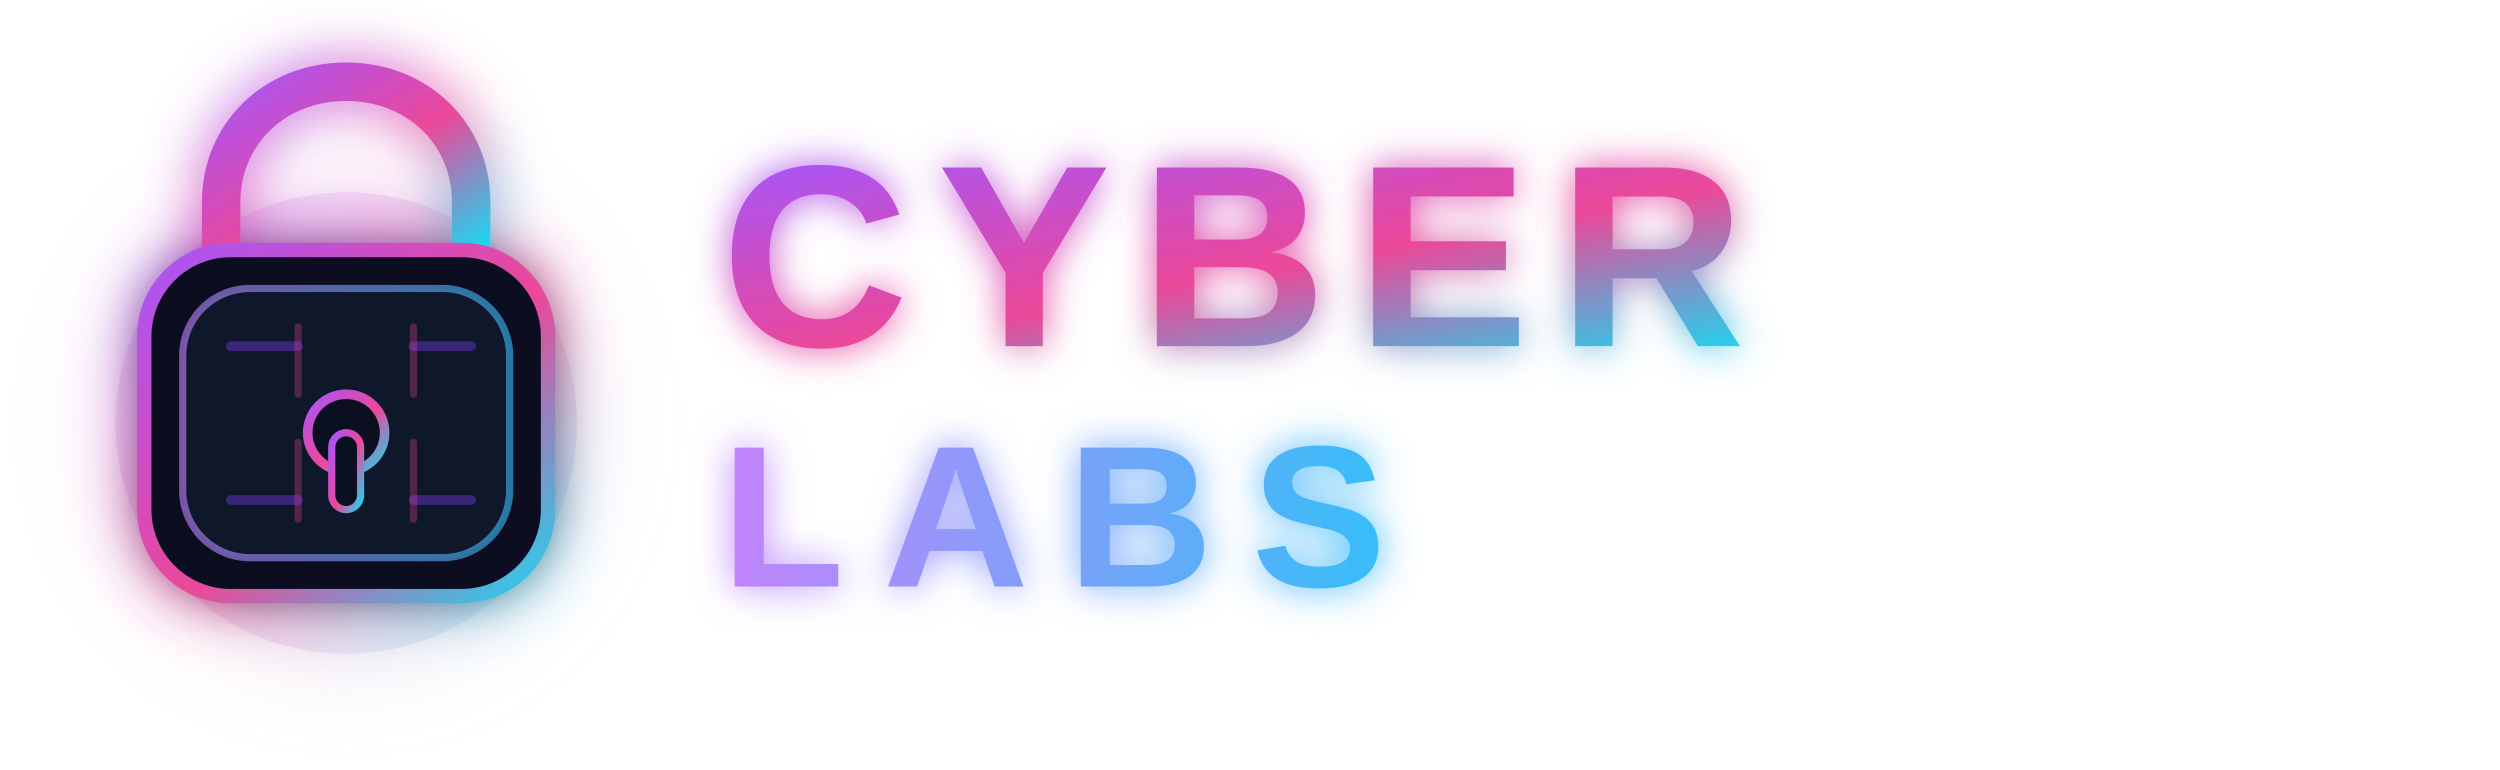
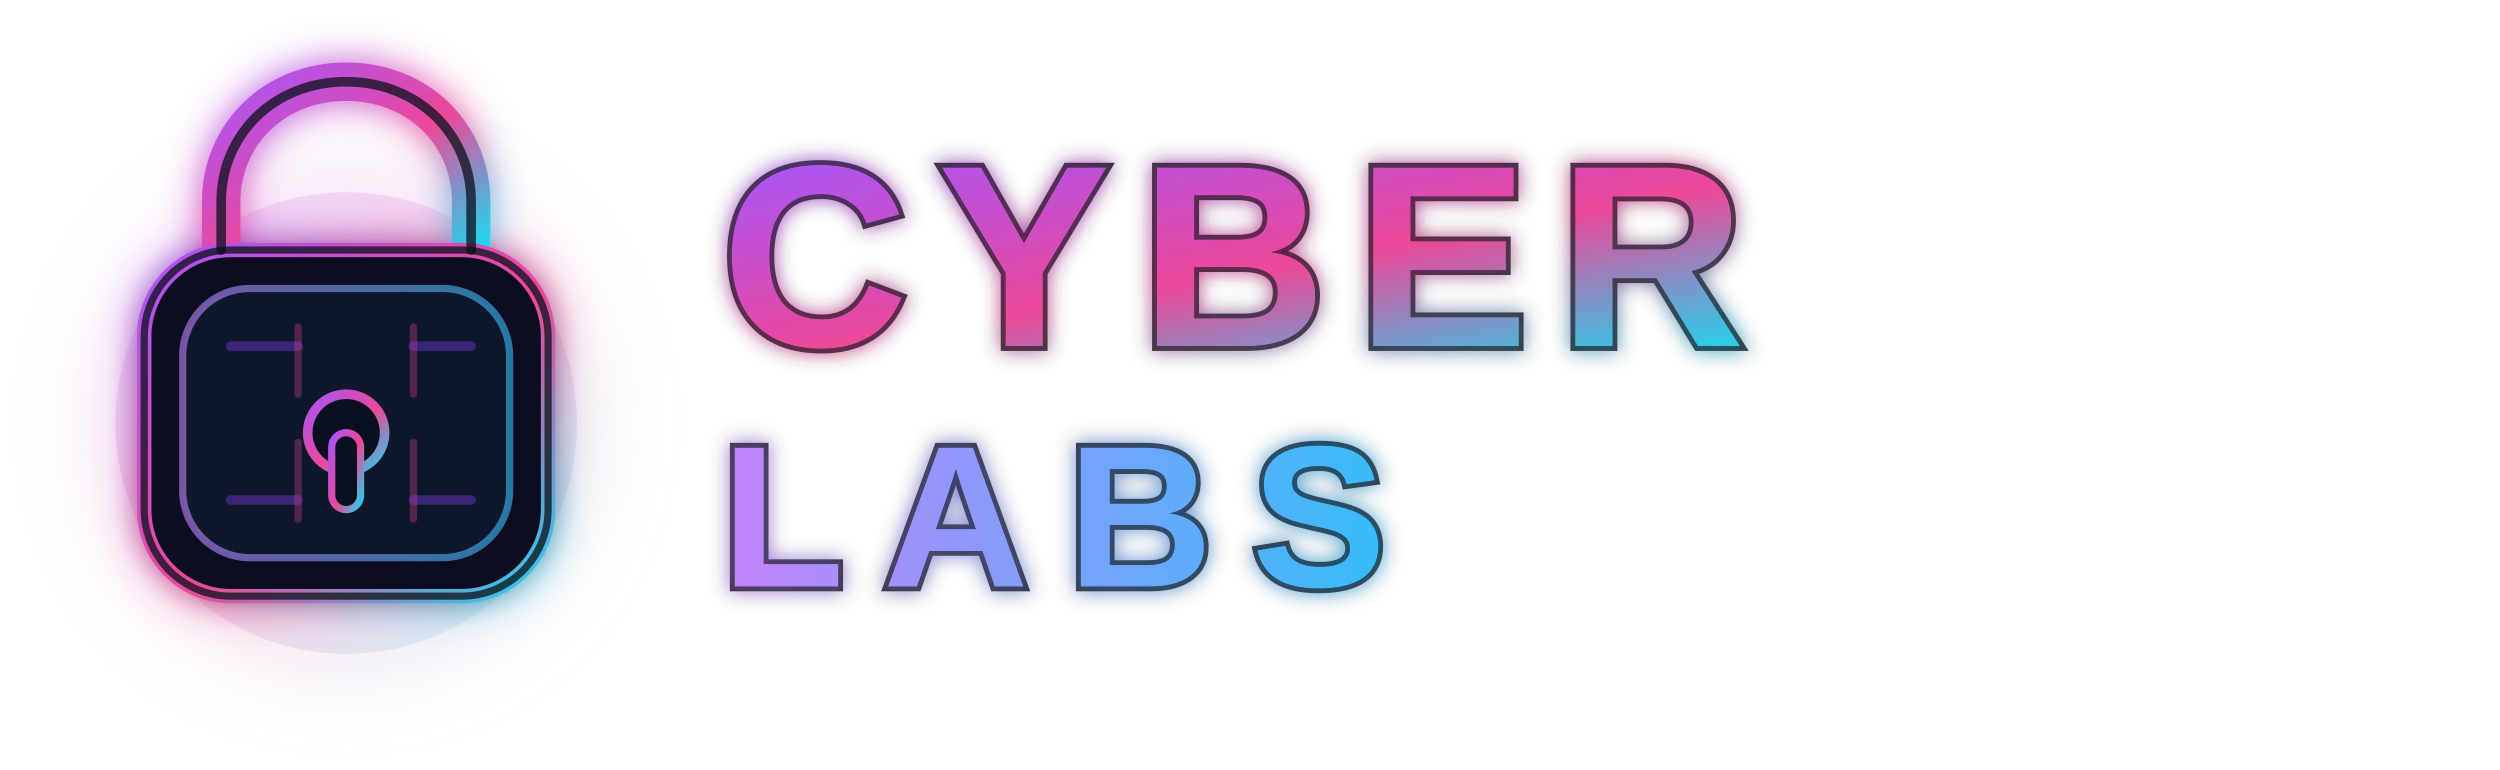
<svg xmlns="http://www.w3.org/2000/svg" width="520" height="160" viewBox="0 0 520 160" fill="none" role="img" aria-label="Cyber Labs logo">
  <defs>
    <linearGradient id="neon-gradient" x1="0" y1="0" x2="1" y2="1">
      <stop offset="0%" stop-color="#A855F7" />
      <stop offset="55%" stop-color="#EC4899" />
      <stop offset="100%" stop-color="#22D3EE" />
    </linearGradient>
    <linearGradient id="neon-gradient-soft" x1="0" y1="0" x2="1" y2="0">
      <stop offset="0%" stop-color="#C084FC" />
      <stop offset="100%" stop-color="#38BDF8" />
    </linearGradient>
    <filter id="neon-glow" x="-50%" y="-50%" width="200%" height="200%">
-       <feGaussianBlur stdDeviation="6" result="blur" />
+       <feGaussianBlur stdDeviation="4" result="blur" />
      <feMerge>
        <feMergeNode in="blur" />
        <feMergeNode in="SourceGraphic" />
      </feMerge>
    </filter>
    <filter id="text-glow" x="-50%" y="-50%" width="200%" height="200%">
-       <feGaussianBlur stdDeviation="4" result="blur" />
+       <feGaussianBlur stdDeviation="2" result="blur" />
      <feMerge>
        <feMergeNode in="blur" />
        <feMergeNode in="SourceGraphic" />
      </feMerge>
    </filter>
    <filter id="pulse-glow" x="-80%" y="-80%" width="260%" height="260%">
      <feGaussianBlur stdDeviation="10" result="blur" />
      <feMerge>
        <feMergeNode in="blur" />
        <feMergeNode in="SourceGraphic" />
      </feMerge>
    </filter>
  </defs>
  <g transform="translate(18 16)">
    <circle cx="54" cy="72" r="48" fill="url(#neon-gradient)" opacity="0.25" filter="url(#pulse-glow)">
      <animate attributeName="opacity" values="0.2;0.55;0.2" dur="3.2s" repeatCount="indefinite" />
      <animate attributeName="r" values="44;52;44" dur="3.2s" repeatCount="indefinite" />
    </circle>
    <g filter="url(#neon-glow)">
      <path d="M28 36V26C28 12 39 1 54 1C69 1 80 12 80 26V36" stroke="url(#neon-gradient)" stroke-width="8" stroke-linecap="round" />
      <rect x="12" y="36" width="84" height="72" rx="18" fill="#0B1020" stroke="url(#neon-gradient)" stroke-width="3" />
    </g>
+     <path d="M28 36V26C28 12 39 1 54 1C69 1 80 12 80 26V36" stroke="#0B0F1A" stroke-opacity="0.75" stroke-width="2" stroke-linecap="round" />
+     <rect x="12" y="36" width="84" height="72" rx="18" fill="none" stroke="#0B0F1A" stroke-opacity="0.75" stroke-width="1.5" />
    <rect x="20" y="44" width="68" height="56" rx="14" fill="#0F172A" stroke="url(#neon-gradient-soft)" stroke-opacity="0.6" stroke-width="1.5" />
    <path d="M30 56H44M80 56H68M30 88H44M80 88H68" stroke="#7C3AED" stroke-opacity="0.4" stroke-width="2" stroke-linecap="round" />
    <path d="M44 52V66M68 52V66M44 92V76M68 92V76" stroke="#EC4899" stroke-opacity="0.3" stroke-width="1.5" stroke-linecap="round" />
    <circle cx="54" cy="74" r="8" fill="#0B1020" stroke="url(#neon-gradient)" stroke-width="2" />
    <rect x="51" y="74" width="6" height="16" rx="3" fill="#0B1020" stroke="url(#neon-gradient)" stroke-width="1.5" />
  </g>
  <g font-family="'SF Pro Display','SF Pro Text','Helvetica Neue',Arial,sans-serif" filter="url(#text-glow)">
-     <text x="150" y="72" font-size="54" font-weight="700" letter-spacing="6" fill="url(#neon-gradient)">CYBER</text>
-     <text x="150" y="122" font-size="42" font-weight="600" letter-spacing="8" fill="url(#neon-gradient-soft)">LABS</text>
+     <text x="150" y="72" font-size="54" font-weight="700" letter-spacing="6" fill="url(#neon-gradient)" stroke="#0B0F1A" stroke-opacity="0.8" stroke-width="2" paint-order="stroke fill">CYBER</text>
+     <text x="150" y="122" font-size="42" font-weight="600" letter-spacing="8" fill="url(#neon-gradient-soft)" stroke="#0B0F1A" stroke-opacity="0.8" stroke-width="2" paint-order="stroke fill">LABS</text>
  </g>
</svg>
